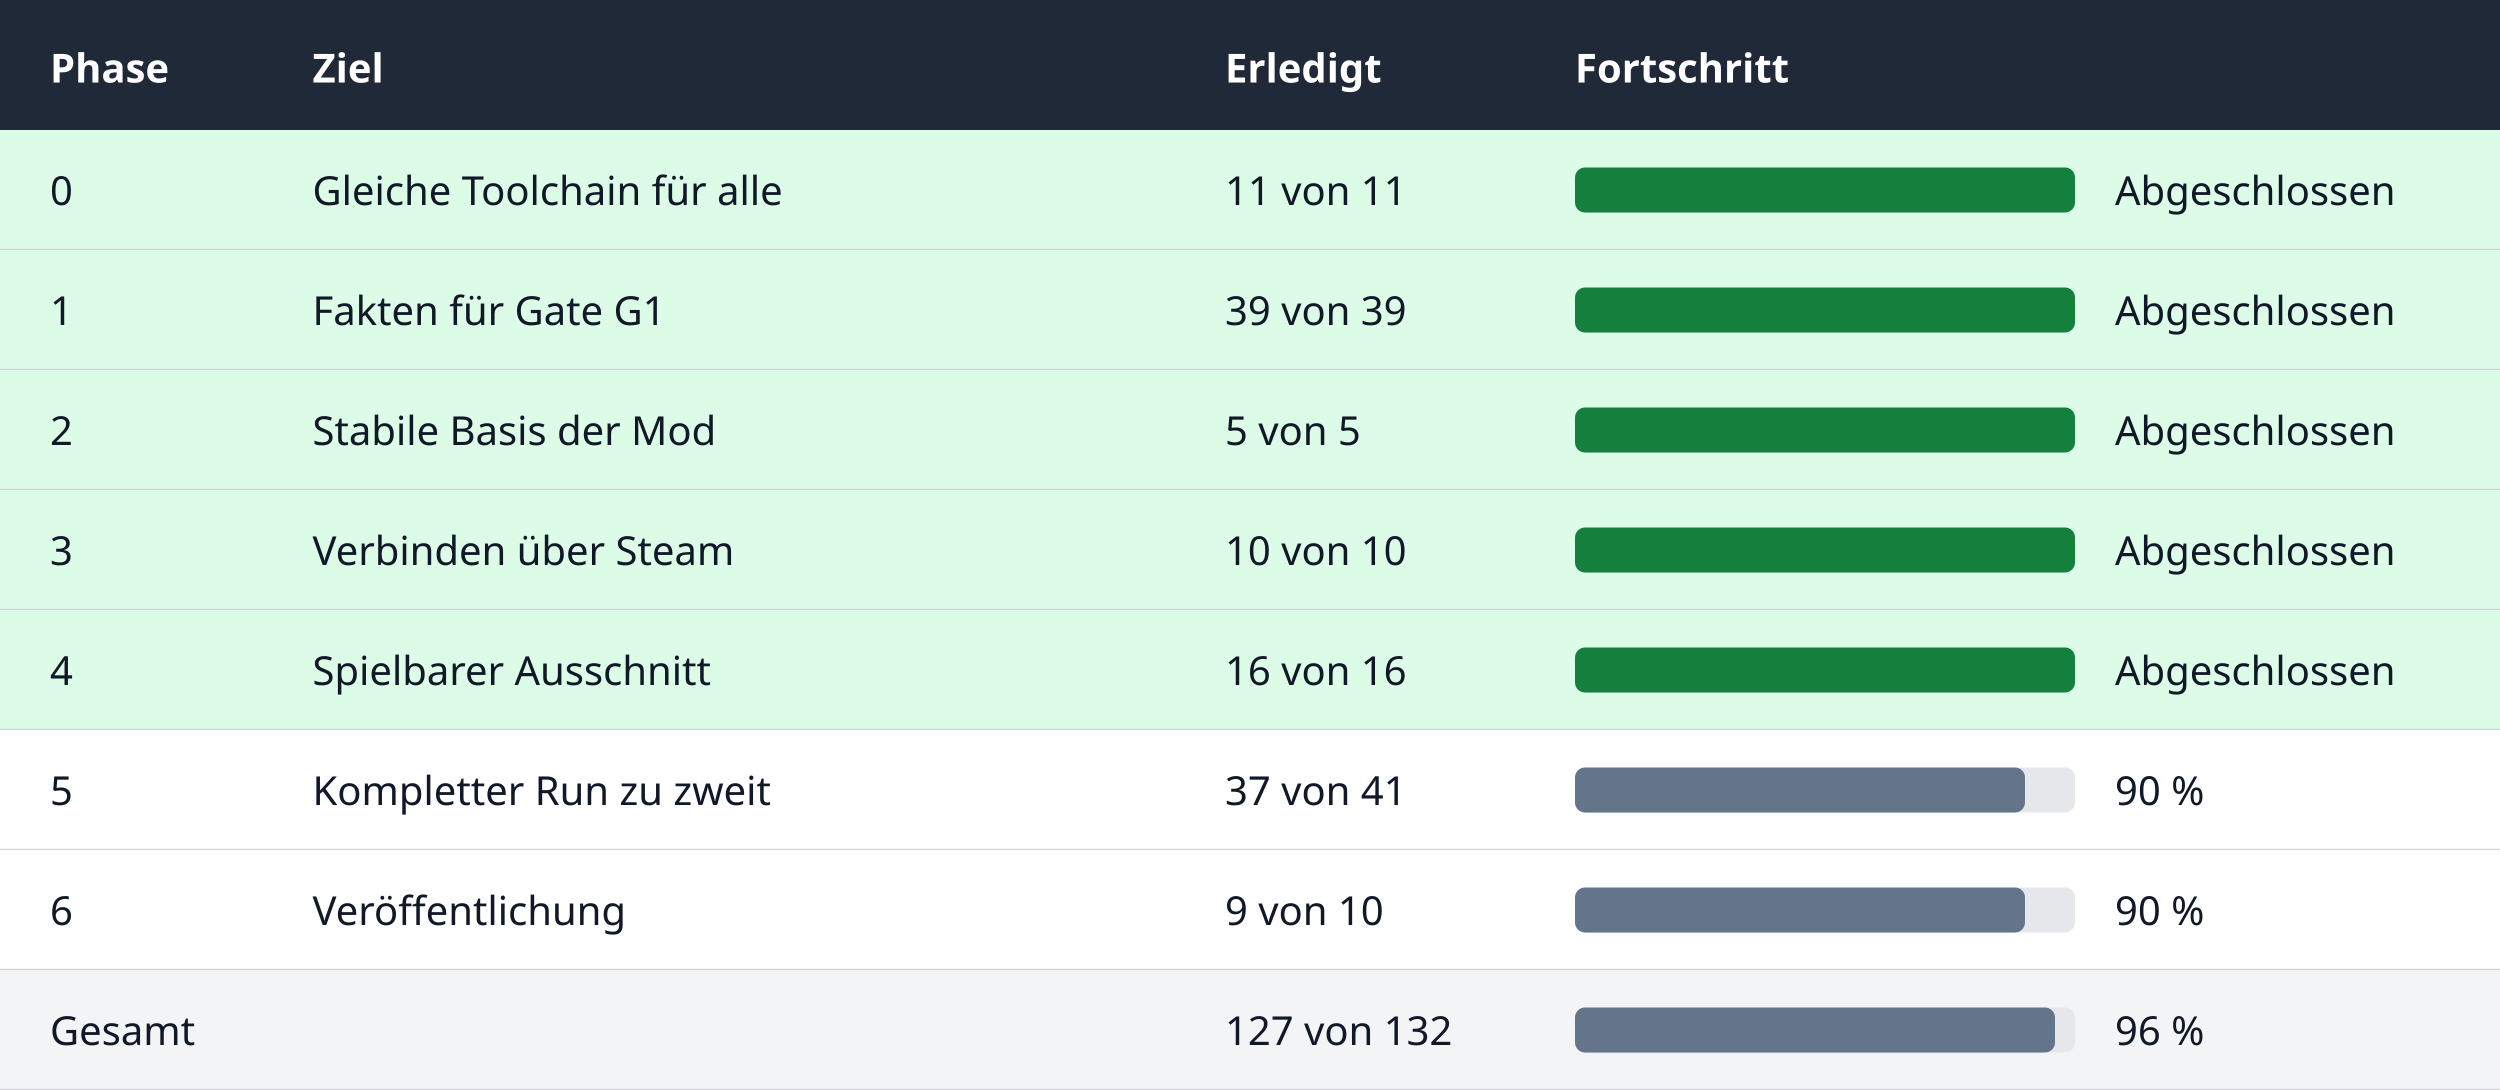
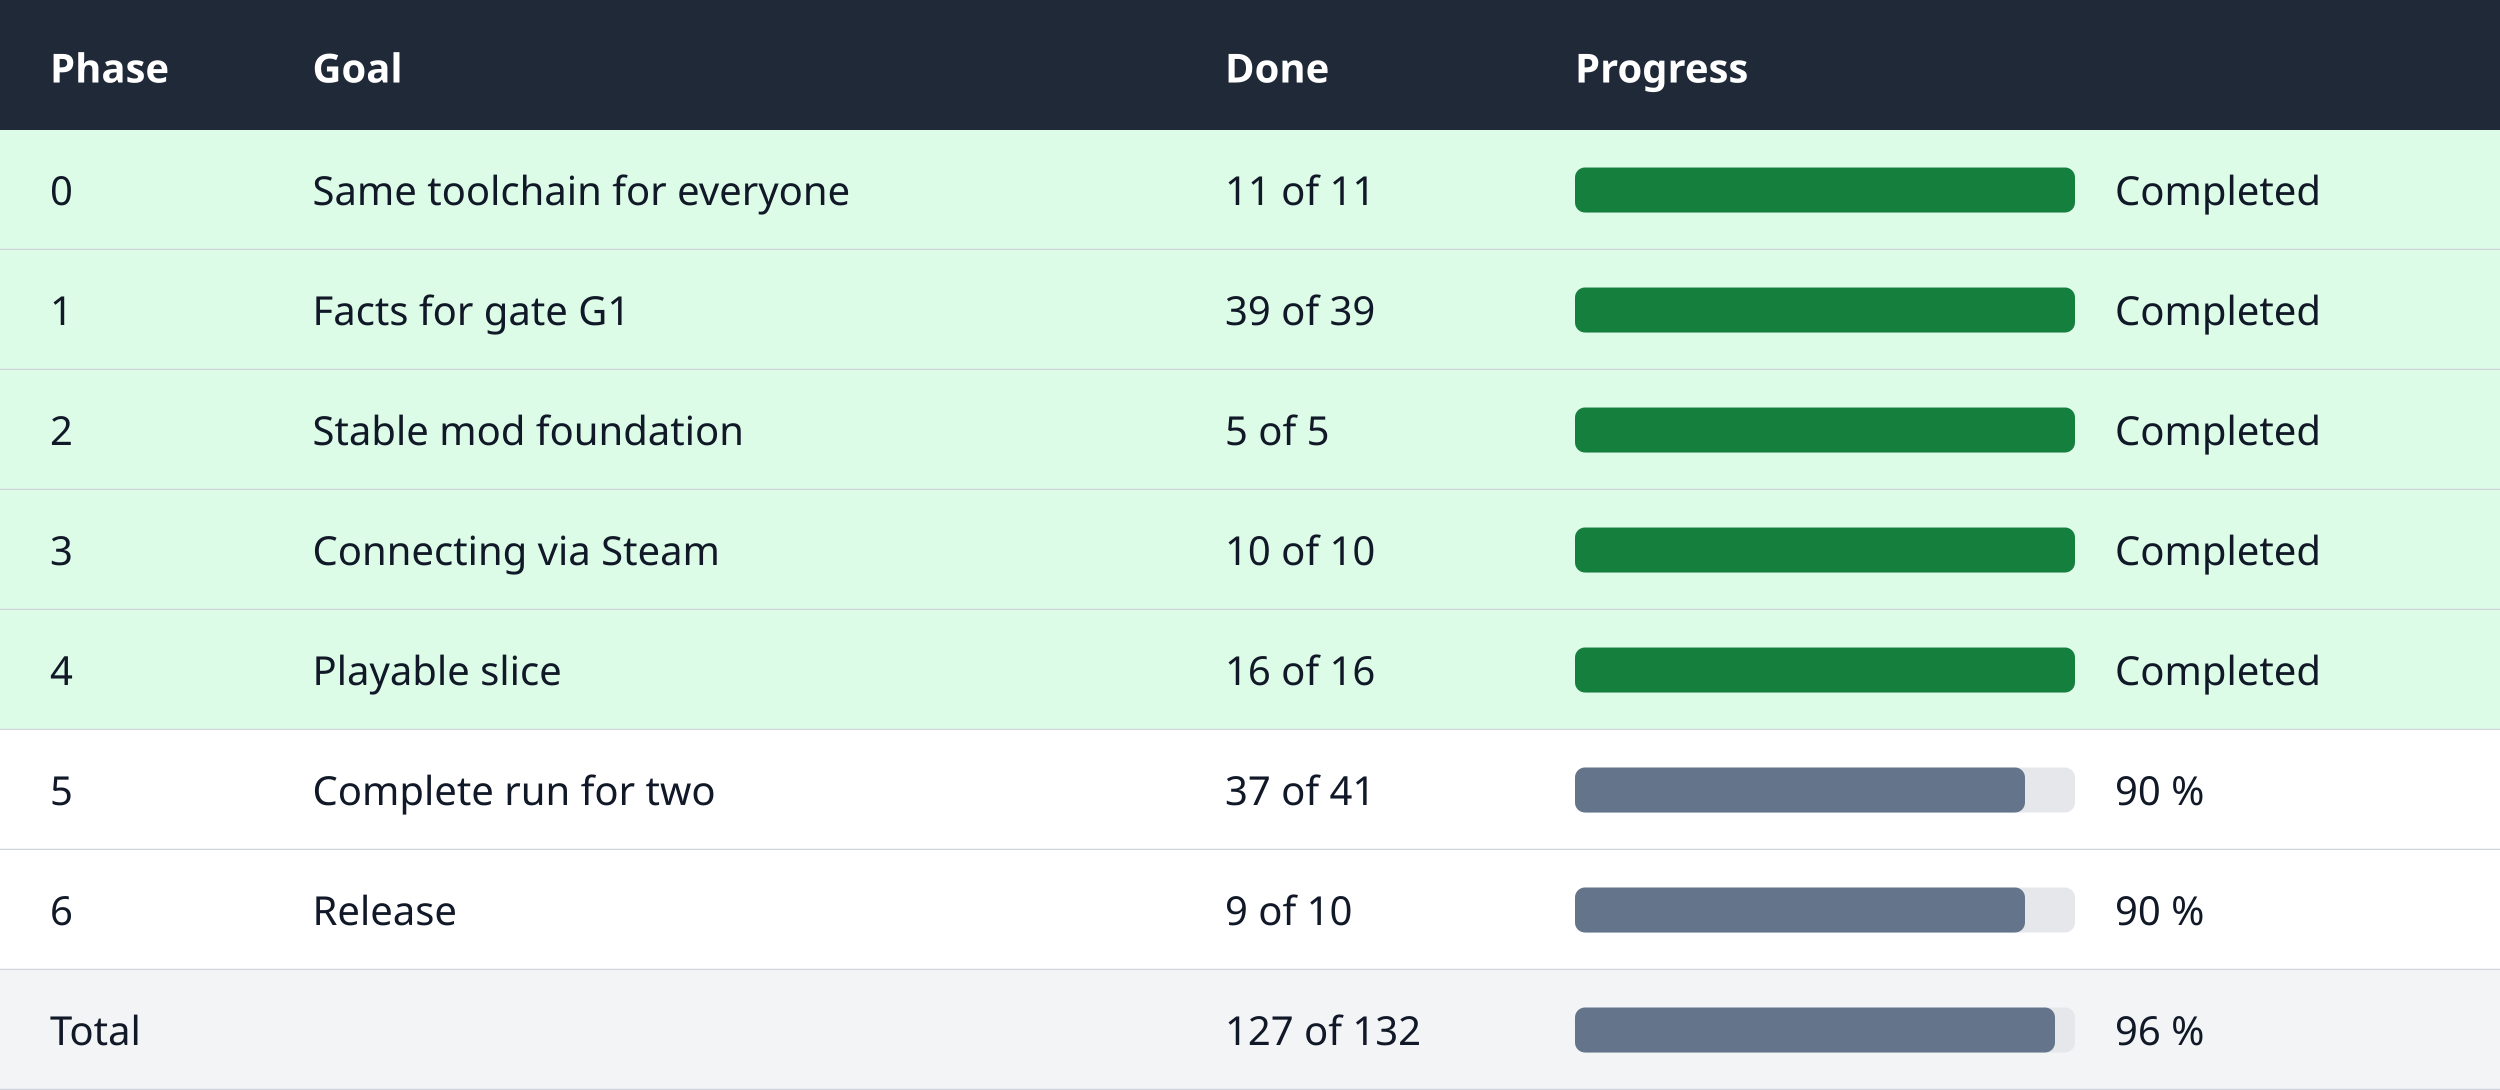
<svg xmlns="http://www.w3.org/2000/svg" width="1000" height="436" viewBox="0 0 1000 436" role="img" aria-labelledby="title desc">
  <g font-family="Segoe UI, sans-serif" font-size="16" fill="#111827">
    <rect width="1000" height="52" fill="#1f2937" />
    <text x="20" y="33" fill="#ffffff" font-weight="600">Phase</text>
-     <text x="125" y="33" fill="#ffffff" font-weight="600">Ziel</text>
-     <text x="490" y="33" fill="#ffffff" font-weight="600">Erledigt</text>
-     <text x="630" y="33" fill="#ffffff" font-weight="600">Fortschritt</text>
+     <text x="125" y="33" fill="#ffffff" font-weight="600">Goal</text>
+     <text x="490" y="33" fill="#ffffff" font-weight="600">Done</text>
+     <text x="630" y="33" fill="#ffffff" font-weight="600">Progress</text>
    <g id="phase-0">
      <rect y="52" width="1000" height="48" fill="#dcfce7" />
      <path d="M0 100H1000" stroke="#d1d5db" />
      <text x="20" y="82">0</text>
-       <text x="125" y="82">Gleiche Toolchain für alle</text>
-       <text x="490" y="82">11 von 11</text>
+       <text x="125" y="82">Same toolchain for everyone</text>
+       <text x="490" y="82">11 of 11</text>
      <rect x="630" y="67" width="200" height="18" rx="4" fill="#e5e7eb" />
      <rect x="630" y="67" width="200" height="18" rx="4" fill="#15803d" />
-       <text x="846" y="82">Abgeschlossen</text>
+       <text x="846" y="82">Completed</text>
    </g>
    <g id="phase-1">
      <rect y="100" width="1000" height="48" fill="#dcfce7" />
      <path d="M0 148H1000" stroke="#d1d5db" />
      <text x="20" y="130">1</text>
-       <text x="125" y="130">Fakten für Gate G1</text>
-       <text x="490" y="130">39 von 39</text>
+       <text x="125" y="130">Facts for gate G1</text>
+       <text x="490" y="130">39 of 39</text>
      <rect x="630" y="115" width="200" height="18" rx="4" fill="#e5e7eb" />
      <rect x="630" y="115" width="200" height="18" rx="4" fill="#15803d" />
-       <text x="846" y="130">Abgeschlossen</text>
+       <text x="846" y="130">Completed</text>
    </g>
    <g id="phase-2">
      <rect y="148" width="1000" height="48" fill="#dcfce7" />
      <path d="M0 196H1000" stroke="#d1d5db" />
      <text x="20" y="178">2</text>
-       <text x="125" y="178">Stabile Basis der Mod</text>
-       <text x="490" y="178">5 von 5</text>
+       <text x="125" y="178">Stable mod foundation</text>
+       <text x="490" y="178">5 of 5</text>
      <rect x="630" y="163" width="200" height="18" rx="4" fill="#e5e7eb" />
      <rect x="630" y="163" width="200" height="18" rx="4" fill="#15803d" />
-       <text x="846" y="178">Abgeschlossen</text>
+       <text x="846" y="178">Completed</text>
    </g>
    <g id="phase-3">
      <rect y="196" width="1000" height="48" fill="#dcfce7" />
      <path d="M0 244H1000" stroke="#d1d5db" />
      <text x="20" y="226">3</text>
-       <text x="125" y="226">Verbinden über Steam</text>
-       <text x="490" y="226">10 von 10</text>
+       <text x="125" y="226">Connecting via Steam</text>
+       <text x="490" y="226">10 of 10</text>
      <rect x="630" y="211" width="200" height="18" rx="4" fill="#e5e7eb" />
      <rect x="630" y="211" width="200" height="18" rx="4" fill="#15803d" />
-       <text x="846" y="226">Abgeschlossen</text>
+       <text x="846" y="226">Completed</text>
    </g>
    <g id="phase-4">
      <rect y="244" width="1000" height="48" fill="#dcfce7" />
      <path d="M0 292H1000" stroke="#d1d5db" />
      <text x="20" y="274">4</text>
-       <text x="125" y="274">Spielbarer Ausschnitt</text>
-       <text x="490" y="274">16 von 16</text>
+       <text x="125" y="274">Playable slice</text>
+       <text x="490" y="274">16 of 16</text>
      <rect x="630" y="259" width="200" height="18" rx="4" fill="#e5e7eb" />
      <rect x="630" y="259" width="200" height="18" rx="4" fill="#15803d" />
-       <text x="846" y="274">Abgeschlossen</text>
+       <text x="846" y="274">Completed</text>
    </g>
    <g id="phase-5">
      <rect y="292" width="1000" height="48" fill="#ffffff" />
      <path d="M0 340H1000" stroke="#d1d5db" />
      <text x="20" y="322">5</text>
-       <text x="125" y="322">Kompletter Run zu zweit</text>
-       <text x="490" y="322">37 von 41</text>
+       <text x="125" y="322">Complete run for two</text>
+       <text x="490" y="322">37 of 41</text>
      <rect x="630" y="307" width="200" height="18" rx="4" fill="#e5e7eb" />
      <rect x="630" y="307" width="180" height="18" rx="4" fill="#64748b" />
      <text x="846" y="322">90 %</text>
    </g>
    <g id="phase-6">
      <rect y="340" width="1000" height="48" fill="#ffffff" />
      <path d="M0 388H1000" stroke="#d1d5db" />
      <text x="20" y="370">6</text>
-       <text x="125" y="370">Veröffentlichung</text>
-       <text x="490" y="370">9 von 10</text>
+       <text x="125" y="370">Release</text>
+       <text x="490" y="370">9 of 10</text>
      <rect x="630" y="355" width="200" height="18" rx="4" fill="#e5e7eb" />
      <rect x="630" y="355" width="180" height="18" rx="4" fill="#64748b" />
      <text x="846" y="370">90 %</text>
    </g>
-     <g id="phase-gesamt">
+     <g id="phase-total">
      <rect y="388" width="1000" height="48" fill="#f3f4f6" />
      <path d="M0 436H1000" stroke="#d1d5db" />
-       <text x="20" y="418">Gesamt</text>
+       <text x="20" y="418">Total</text>
      <text x="125" y="418" />
-       <text x="490" y="418">127 von 132</text>
+       <text x="490" y="418">127 of 132</text>
      <rect x="630" y="403" width="200" height="18" rx="4" fill="#e5e7eb" />
      <rect x="630" y="403" width="192" height="18" rx="4" fill="#64748b" />
      <text x="846" y="418">96 %</text>
    </g>
  </g>
</svg>
